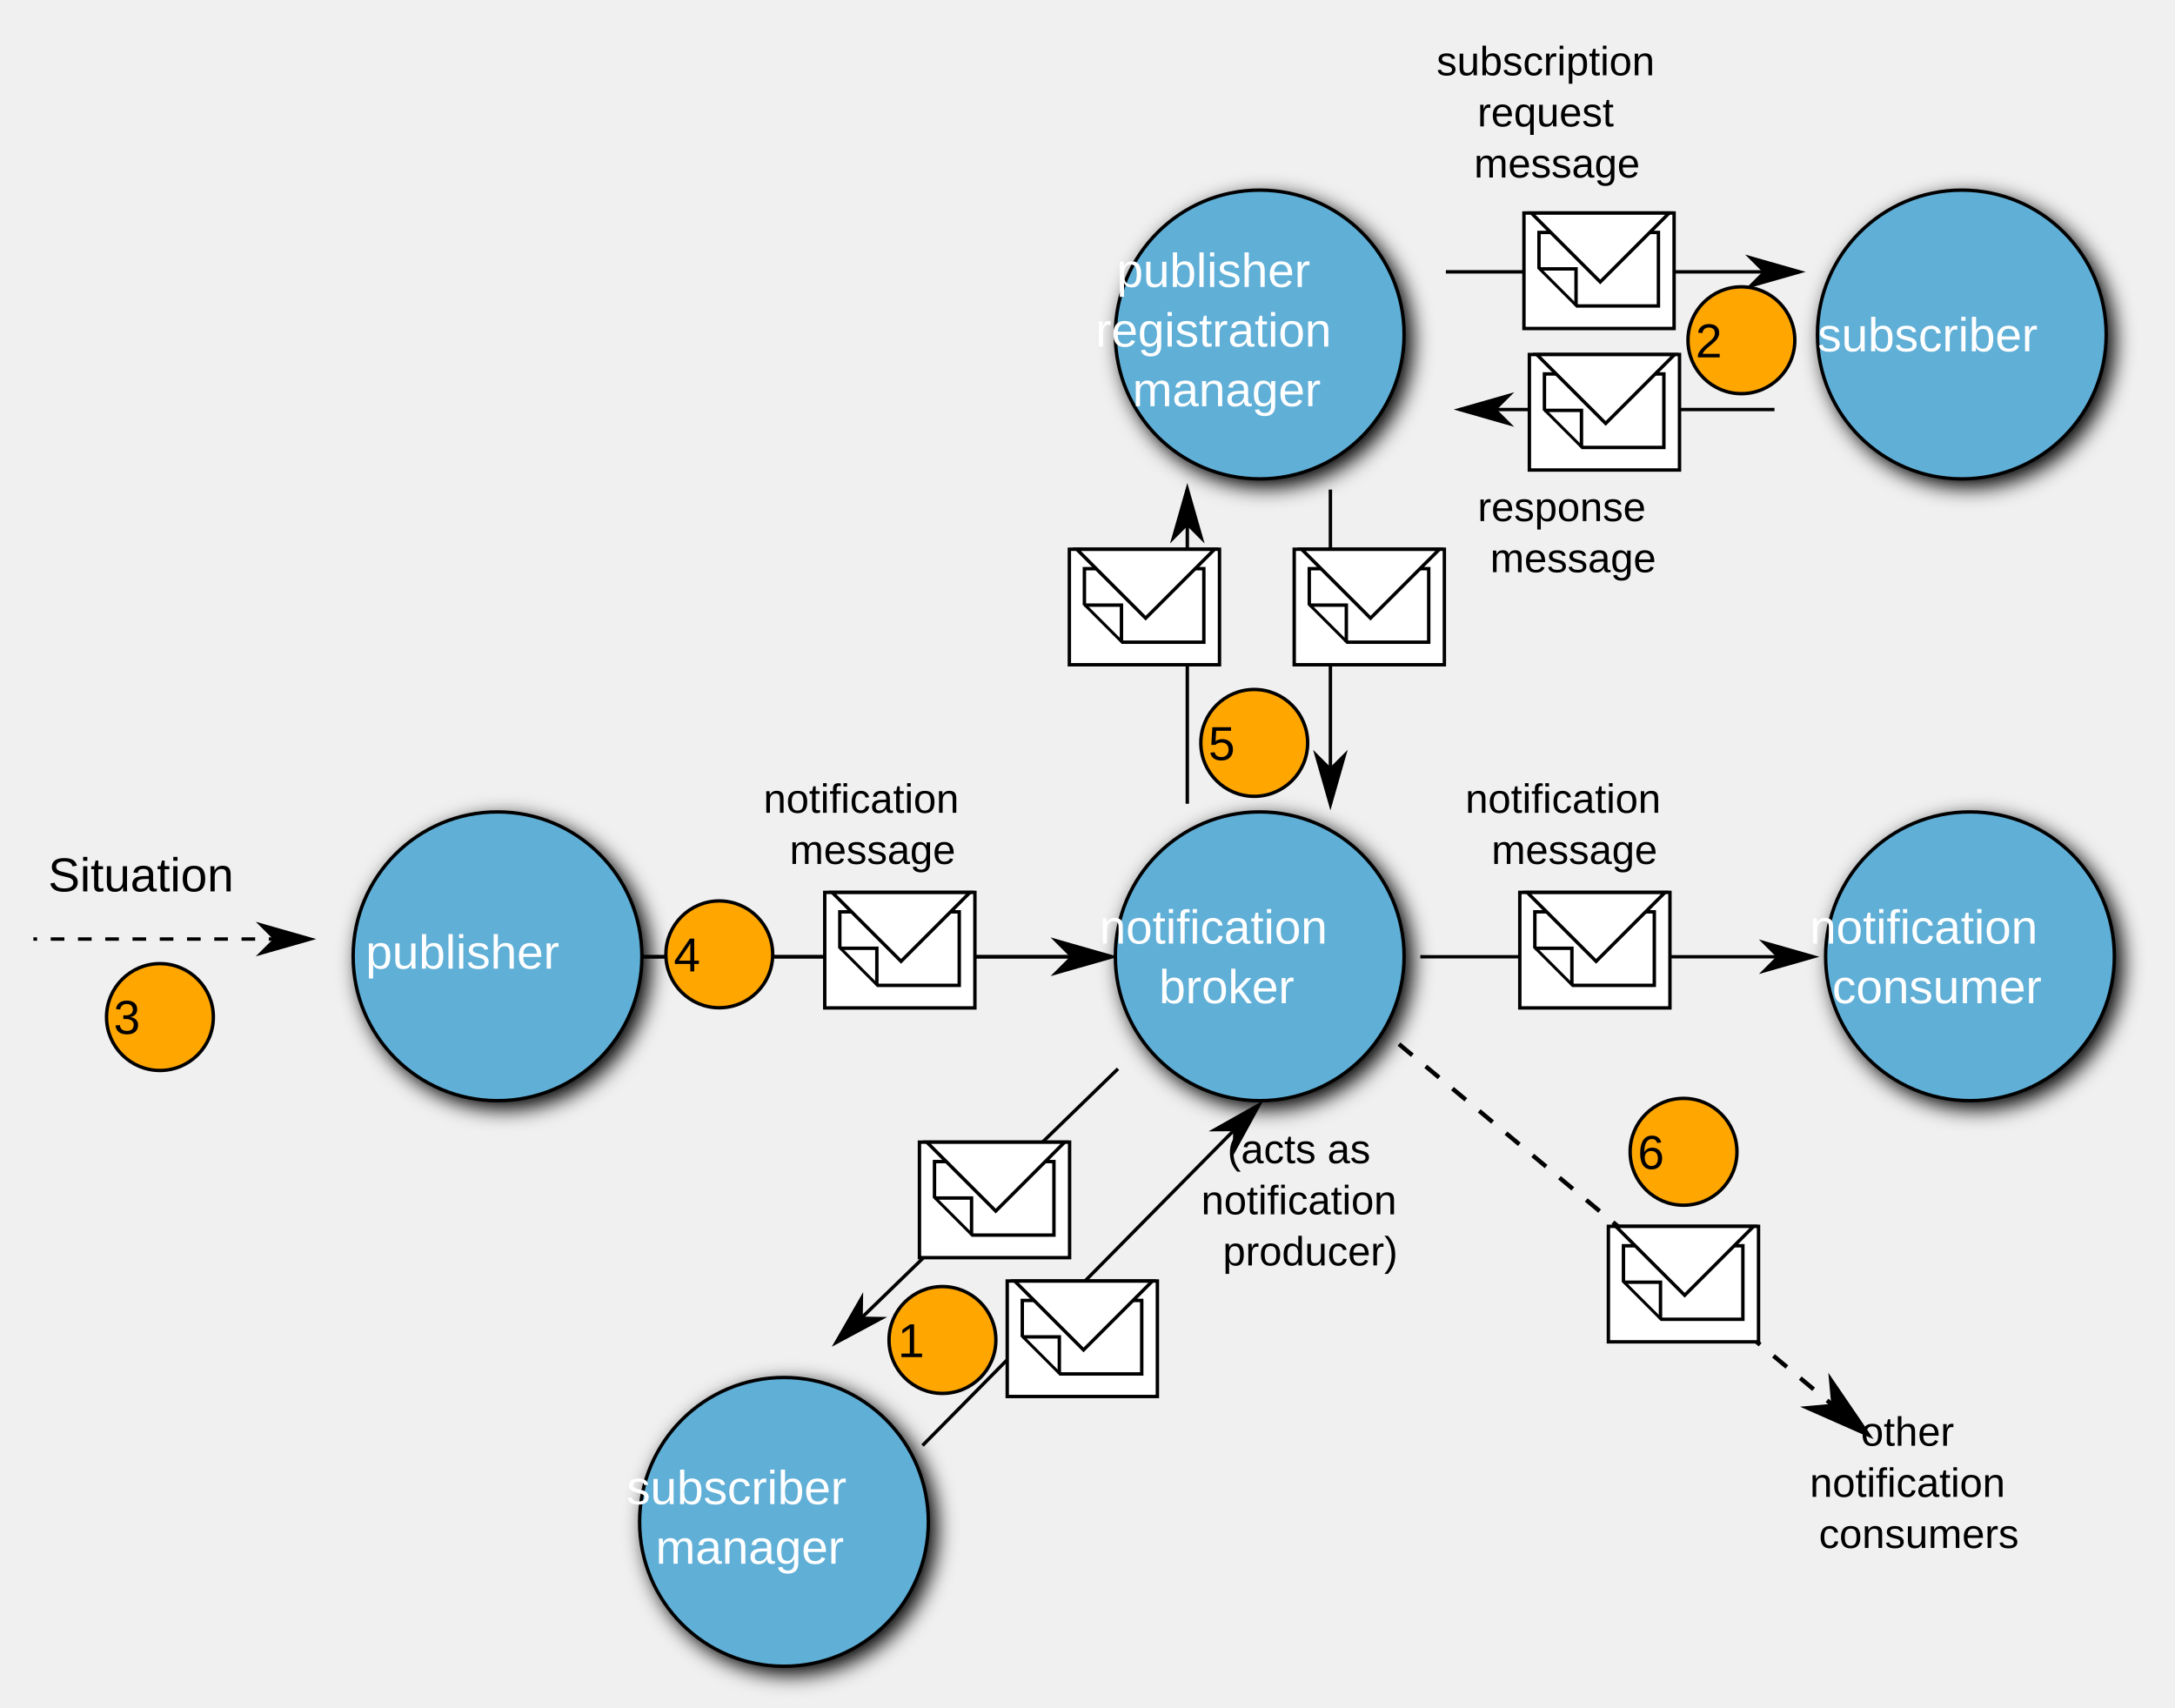
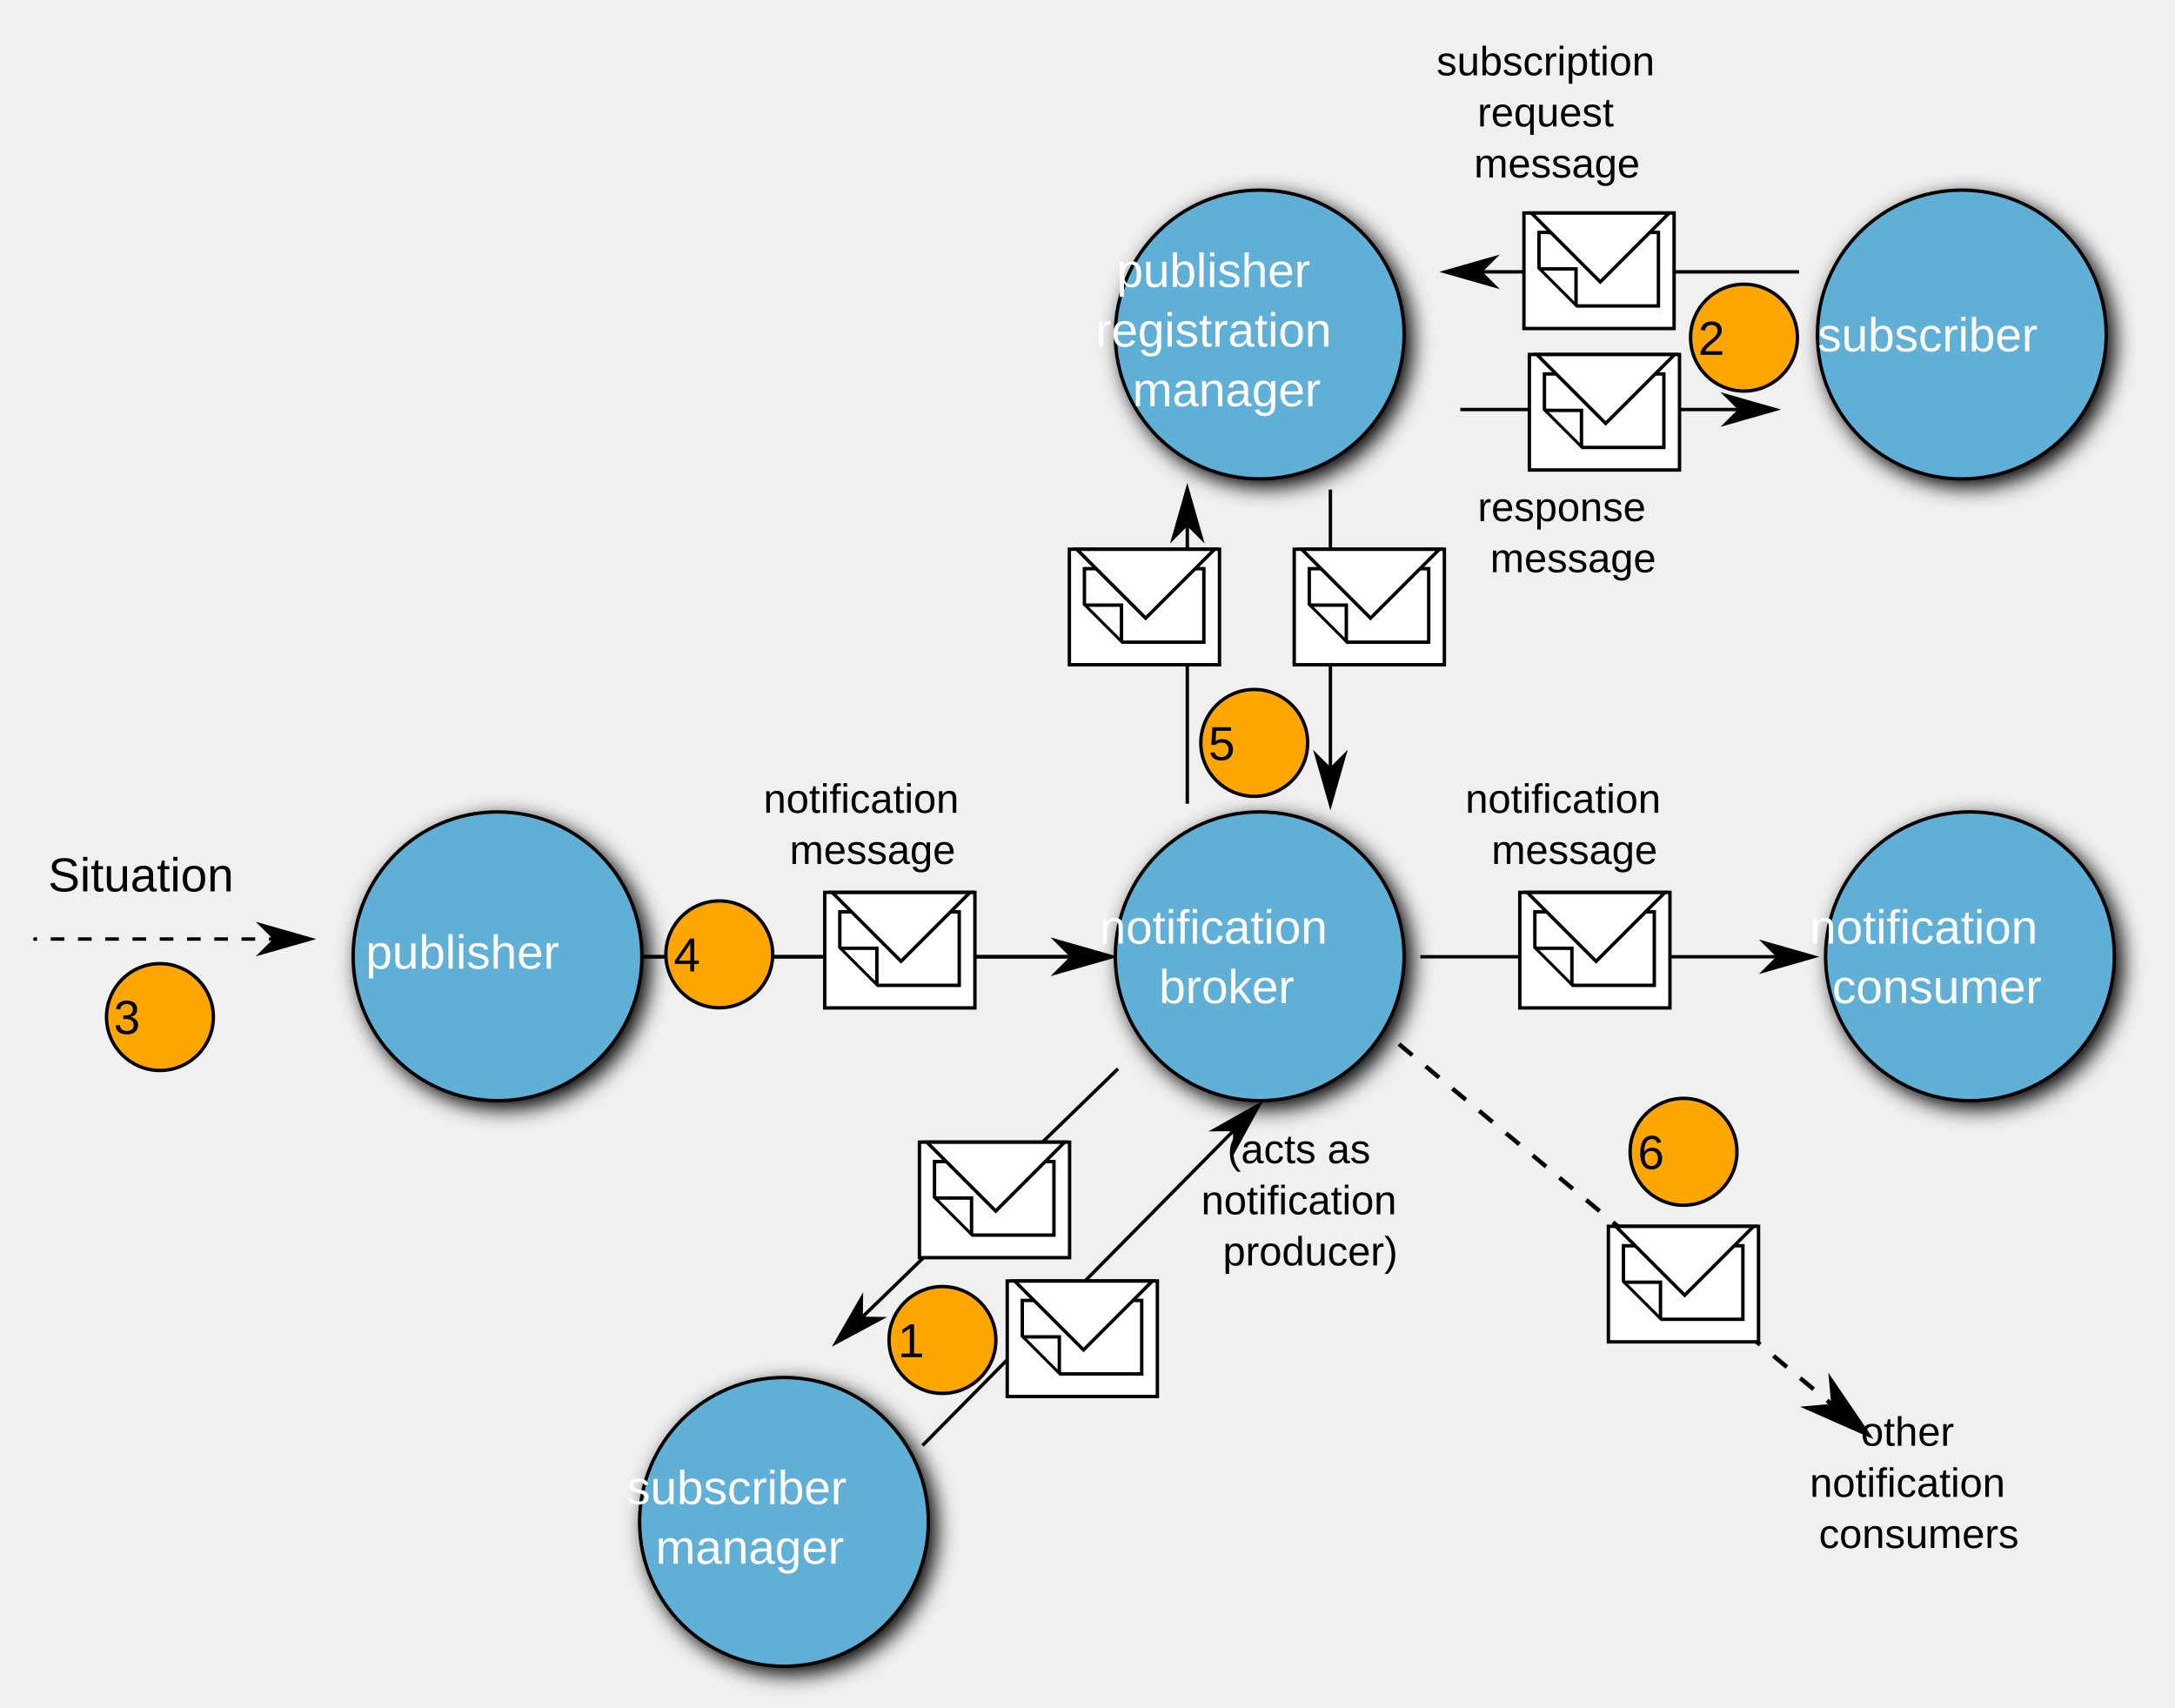
<svg xmlns="http://www.w3.org/2000/svg" width="638.375" height="501.156" id="svg3218" version="1.1">
  <defs id="defs3220">
    <marker orient="auto" refY="0" refX="0" id="Arrow2Lstart" style="overflow:visible">
      <path id="path4852" style="font-size:12px;fill-rule:evenodd;stroke-width:0.625;stroke-linejoin:round" d="M 8.719,4.034 -2.207,0.016 8.719,-4.002 c -1.745,2.372 -1.735,5.617 -6e-7,8.035 z" transform="matrix(1.1,0,0,1.1,1.1,0)" />
    </marker>
    <marker orient="auto" refY="0" refX="0" id="Arrow1Mstart" style="overflow:visible">
      <path id="path4840" d="M 0,0 5,-5 -12.5,0 5,5 0,0 z" style="fill-rule:evenodd;stroke:#000000;stroke-width:1pt;marker-start:none" transform="matrix(0.4,0,0,0.4,4,0)" />
    </marker>
    <marker orient="auto" refY="0" refX="0" id="Arrow1Lstart" style="overflow:visible">
      <path id="path4834" d="M 0,0 5,-5 -12.5,0 5,5 0,0 z" style="fill-rule:evenodd;stroke:#000000;stroke-width:1pt;marker-start:none" transform="matrix(0.8,0,0,0.8,10,0)" />
    </marker>
    <marker orient="auto" refY="0" refX="0" id="Arrow1Mend" style="overflow:visible">
      <path id="path4843" d="M 0,0 5,-5 -12.5,0 5,5 0,0 z" style="fill-rule:evenodd;stroke:#000000;stroke-width:1pt;marker-start:none" transform="matrix(-0.4,0,0,-0.4,-4,0)" />
    </marker>
    <marker orient="auto" refY="0" refX="0" id="Arrow1Lend" style="overflow:visible">
      <path id="path4837" d="M 0,0 5,-5 -12.5,0 5,5 0,0 z" style="fill-rule:evenodd;stroke:#000000;stroke-width:1pt;marker-start:none" transform="matrix(-0.8,0,0,-0.8,-10,0)" />
    </marker>
    <filter id="filter8374" color-interpolation-filters="sRGB">
      <feGaussianBlur id="feGaussianBlur8376" stdDeviation="3" />
    </filter>
    <filter id="filter8378" color-interpolation-filters="sRGB">
      <feGaussianBlur id="feGaussianBlur8380" stdDeviation="3" />
    </filter>
    <filter id="filter8382" color-interpolation-filters="sRGB">
      <feGaussianBlur id="feGaussianBlur8384" stdDeviation="3" />
    </filter>
    <filter id="filter9996" color-interpolation-filters="sRGB">
      <feGaussianBlur id="feGaussianBlur9998" stdDeviation="3" />
    </filter>
    <filter id="filter10000" color-interpolation-filters="sRGB">
      <feGaussianBlur id="feGaussianBlur10002" stdDeviation="3" />
    </filter>
    <filter id="filter10004" color-interpolation-filters="sRGB">
      <feGaussianBlur id="feGaussianBlur10006" stdDeviation="3" />
    </filter>
    <filter id="filter10008" color-interpolation-filters="sRGB">
      <feGaussianBlur id="feGaussianBlur10010" stdDeviation="3" />
    </filter>
    <filter id="filter10012" color-interpolation-filters="sRGB">
      <feGaussianBlur id="feGaussianBlur10014" stdDeviation="3" />
    </filter>
    <filter id="filter10016" color-interpolation-filters="sRGB">
      <feGaussianBlur id="feGaussianBlur10018" stdDeviation="3" />
    </filter>
  </defs>
  <g id="layer1" transform="translate(71.59375,-1080.594)">
    <path style="color:#000000;fill:#000000;fill-opacity:1;fill-rule:nonzero;stroke:#000000;stroke-width:1;stroke-linecap:butt;stroke-linejoin:miter;stroke-miterlimit:4;stroke-opacity:1;stroke-dasharray:none;stroke-dashoffset:0;marker:none;visibility:visible;display:inline;overflow:visible;filter:url(#filter9996);enable-background:accumulate" id="path9984" d="m 435.593,571.006 c 0,23.402 -18.971,42.373 -42.373,42.373 -23.402,0 -42.373,-18.971 -42.373,-42.373 0,-23.402 18.971,-42.373 42.373,-42.373 23.402,0 42.373,18.971 42.373,42.373 z" transform="translate(-316.7905,792.2353)" />
    <path transform="translate(115.3869,792.2353)" d="m 435.593,571.006 c 0,23.402 -18.971,42.373 -42.373,42.373 -23.402,0 -42.373,-18.971 -42.373,-42.373 0,-23.402 18.971,-42.373 42.373,-42.373 23.402,0 42.373,18.971 42.373,42.373 z" id="path9986" style="color:#000000;fill:#000000;fill-opacity:1;fill-rule:nonzero;stroke:#000000;stroke-width:1;stroke-linecap:butt;stroke-linejoin:miter;stroke-miterlimit:4;stroke-opacity:1;stroke-dasharray:none;stroke-dashoffset:0;marker:none;visibility:visible;display:inline;overflow:visible;filter:url(#filter10000);enable-background:accumulate" />
    <path transform="translate(112.9899,609.76)" d="m 435.593,571.006 c 0,23.402 -18.971,42.373 -42.373,42.373 -23.402,0 -42.373,-18.971 -42.373,-42.373 0,-23.402 18.971,-42.373 42.373,-42.373 23.402,0 42.373,18.971 42.373,42.373 z" id="path9988" style="color:#000000;fill:#000000;fill-opacity:1;fill-rule:nonzero;stroke:#000000;stroke-width:1;stroke-linecap:butt;stroke-linejoin:miter;stroke-miterlimit:4;stroke-opacity:1;stroke-dasharray:none;stroke-dashoffset:0;marker:none;visibility:visible;display:inline;overflow:visible;filter:url(#filter10004);enable-background:accumulate" />
    <path style="color:#000000;fill:#000000;fill-opacity:1;fill-rule:nonzero;stroke:#000000;stroke-width:1;stroke-linecap:butt;stroke-linejoin:miter;stroke-miterlimit:4;stroke-opacity:1;stroke-dasharray:none;stroke-dashoffset:0;marker:none;visibility:visible;display:inline;overflow:visible;filter:url(#filter10008);enable-background:accumulate" id="path9990" d="m 435.593,571.006 c 0,23.402 -18.971,42.373 -42.373,42.373 -23.402,0 -42.373,-18.971 -42.373,-42.373 0,-23.402 18.971,-42.373 42.373,-42.373 23.402,0 42.373,18.971 42.373,42.373 z" transform="translate(-232.7133,958.2181)" />
    <path transform="translate(-93.08207,609.76)" d="m 435.593,571.006 c 0,23.402 -18.971,42.373 -42.373,42.373 -23.402,0 -42.373,-18.971 -42.373,-42.373 0,-23.402 18.971,-42.373 42.373,-42.373 23.402,0 42.373,18.971 42.373,42.373 z" id="path9992" style="color:#000000;fill:#000000;fill-opacity:1;fill-rule:nonzero;stroke:#000000;stroke-width:1;stroke-linecap:butt;stroke-linejoin:miter;stroke-miterlimit:4;stroke-opacity:1;stroke-dasharray:none;stroke-dashoffset:0;marker:none;visibility:visible;display:inline;overflow:visible;filter:url(#filter10012);enable-background:accumulate" />
    <path style="color:#000000;fill:#000000;fill-opacity:1;fill-rule:nonzero;stroke:#000000;stroke-width:1;stroke-linecap:butt;stroke-linejoin:miter;stroke-miterlimit:4;stroke-opacity:1;stroke-dasharray:none;stroke-dashoffset:0;marker:none;visibility:visible;display:inline;overflow:visible;filter:url(#filter10016);enable-background:accumulate" id="path9994" d="m 435.593,571.006 c 0,23.402 -18.971,42.373 -42.373,42.373 -23.402,0 -42.373,-18.971 -42.373,-42.373 0,-23.402 18.971,-42.373 42.373,-42.373 23.402,0 42.373,18.971 42.373,42.373 z" transform="translate(-93.08207,792.2353)" />
    <text xml:space="preserve" style="font-size:14px;font-style:normal;font-variant:normal;font-weight:normal;font-stretch:normal;text-align:center;line-height:125%;letter-spacing:0px;word-spacing:0px;text-anchor:middle;fill:#000000;fill-opacity:1;stroke:none;font-family:Arial;-inkscape-font-specification:Arial" x="-20.508" y="1342.197" id="text3304">
      <tspan id="tspan3306" x="-20.508" y="1342.197">Situation</tspan>
    </text>
    <text xml:space="preserve" style="font-size:12px;font-style:normal;font-variant:normal;font-weight:normal;font-stretch:normal;text-align:center;line-height:125%;letter-spacing:0px;word-spacing:0px;text-anchor:middle;fill:#000000;fill-opacity:1;stroke:none;font-family:Arial;-inkscape-font-specification:Arial" x="192.849" y="1319.133" id="text3334">
      <tspan id="tspan3336" x="192.849" y="1319.133">notification</tspan>
      <tspan x="192.849" y="1334.133" id="tspan3338">message</tspan>
    </text>
    <path style="fill:none;stroke:#000000;stroke-width:1.12;stroke-linecap:butt;stroke-linejoin:miter;stroke-miterlimit:4;stroke-opacity:1;stroke-dasharray:none;marker-start:url(#Arrow1Lstart)" d="m 254.469,1361.379 c -51.721,-10e-4 -103.442,0 -155.162,0" id="path3954-7-4" />
    <path transform="translate(-318.7905,790.2353)" d="m 435.593,571.006 c 0,23.402 -18.971,42.373 -42.373,42.373 -23.402,0 -42.373,-18.971 -42.373,-42.373 0,-23.402 18.971,-42.373 42.373,-42.373 23.402,0 42.373,18.971 42.373,42.373 z" id="path8408" style="color:#000000;fill:#60afd7;fill-opacity:1;fill-rule:nonzero;stroke:#000000;stroke-width:1;stroke-linecap:butt;stroke-linejoin:miter;stroke-miterlimit:4;stroke-opacity:1;stroke-dasharray:none;stroke-dashoffset:0;marker:none;visibility:visible;display:inline;overflow:visible;enable-background:accumulate" />
    <g id="g8341" transform="translate(-275.2851,1186.908)">
      <rect y="155.583" x="445.763" height="33.898" width="44.068" id="rect8343" style="color:#000000;fill:#ffffff;fill-opacity:1;fill-rule:nonzero;stroke:#000000;stroke-width:1;stroke-linecap:butt;stroke-linejoin:miter;stroke-miterlimit:4;stroke-opacity:1;stroke-dasharray:none;stroke-dashoffset:0;marker:none;visibility:visible;display:inline;overflow:visible;enable-background:accumulate" />
      <g transform="translate(2.846404,-41.94701)" id="g8345">
        <path style="color:#000000;fill:none;stroke:#000000;stroke-width:1;stroke-linecap:butt;stroke-linejoin:miter;stroke-miterlimit:4;stroke-opacity:1;stroke-dasharray:none;stroke-dashoffset:0;marker:none;visibility:visible;display:inline;overflow:visible;enable-background:accumulate" d="m 447.335,213.927 0,-10.693 0,0 35.056,0 0,21.573 -24.183,0" id="path8347" />
        <path style="color:#000000;fill:#ffffff;fill-opacity:0.522;fill-rule:nonzero;stroke:#000000;stroke-width:1;stroke-linecap:butt;stroke-linejoin:miter;stroke-miterlimit:4;stroke-opacity:1;stroke-dasharray:none;stroke-dashoffset:0;marker:none;visibility:visible;display:inline;overflow:visible;enable-background:accumulate" d="m 447.335,213.927 10.873,0 0,10.88" id="path8349" />
        <path style="fill:none;stroke:#000000;stroke-width:0.859px;stroke-linecap:butt;stroke-linejoin:miter;stroke-opacity:1" d="m 447.245,213.644 11.108,11.104 0.37,-1e-5" id="path8351" />
      </g>
      <path id="path8353" d="m 447.938,155.594 20.219,20.219 20.219,-20.219 -40.438,0 z" style="color:#000000;fill:#ffffff;fill-opacity:1;fill-rule:nonzero;stroke:#000000;stroke-width:1;stroke-linecap:butt;stroke-linejoin:miter;stroke-miterlimit:4;stroke-opacity:1;stroke-dasharray:none;stroke-dashoffset:0;marker:none;visibility:visible;display:inline;overflow:visible;enable-background:accumulate" />
    </g>
    <text xml:space="preserve" style="font-size:14px;font-style:normal;font-variant:normal;font-weight:normal;font-stretch:normal;text-align:center;line-height:125%;letter-spacing:0px;word-spacing:0px;text-anchor:middle;fill:#ffffff;fill-opacity:1;stroke:none;font-family:Arial;-inkscape-font-specification:Arial" x="73.88" y="1364.861" id="text3308">
      <tspan id="tspan3310" x="73.88" y="1364.861">publisher</tspan>
    </text>
    <text xml:space="preserve" style="font-size:12px;font-style:normal;font-variant:normal;font-weight:normal;font-stretch:normal;text-align:center;line-height:125%;letter-spacing:0px;word-spacing:0px;text-anchor:middle;fill:#000000;fill-opacity:1;stroke:none;font-family:Arial;-inkscape-font-specification:Arial" x="321.319" y="1421.958" id="text3312">
      <tspan id="tspan3314" x="321.319" y="1421.958">(acts as</tspan>
      <tspan x="321.319" y="1436.958" id="tspan3316">notification</tspan>
      <tspan x="321.319" y="1451.958" id="tspan3318">producer)</tspan>
    </text>
    <text xml:space="preserve" style="font-size:12px;font-style:normal;font-variant:normal;font-weight:normal;font-stretch:normal;text-align:center;line-height:125%;letter-spacing:0px;word-spacing:0px;text-anchor:middle;fill:#000000;fill-opacity:1;stroke:none;font-family:Arial;-inkscape-font-specification:Arial" x="393.722" y="1102.686" id="text3320">
      <tspan id="tspan3322" x="393.722" y="1102.686">subscription</tspan>
      <tspan x="393.722" y="1117.686" id="tspan3324">request</tspan>
      <tspan x="393.722" y="1132.686" id="tspan3326">message</tspan>
    </text>
    <text xml:space="preserve" style="font-size:12px;font-style:normal;font-variant:normal;font-weight:normal;font-stretch:normal;text-align:center;line-height:125%;letter-spacing:0px;word-spacing:0px;text-anchor:middle;fill:#000000;fill-opacity:1;stroke:none;font-family:Arial;-inkscape-font-specification:Arial" x="398.465" y="1233.518" id="text3328">
      <tspan id="tspan3330" x="398.465" y="1233.518">response</tspan>
      <tspan x="398.465" y="1248.518" id="tspan3332">message</tspan>
    </text>
    <path style="color:#000000;fill:#60afd7;fill-opacity:1;fill-rule:nonzero;stroke:#000000;stroke-width:1;stroke-linecap:butt;stroke-linejoin:miter;stroke-miterlimit:4;stroke-opacity:1;stroke-dasharray:none;stroke-dashoffset:0;marker:none;visibility:visible;display:inline;overflow:visible;enable-background:accumulate" id="path3370-7" d="m 435.593,571.006 c 0,23.402 -18.971,42.373 -42.373,42.373 -23.402,0 -42.373,-18.971 -42.373,-42.373 0,-23.402 18.971,-42.373 42.373,-42.373 23.402,0 42.373,18.971 42.373,42.373 z" transform="translate(113.3869,790.2353)" />
    <text xml:space="preserve" style="font-size:14px;font-style:normal;font-variant:normal;font-weight:normal;font-stretch:normal;text-align:center;line-height:125%;letter-spacing:0px;word-spacing:0px;text-anchor:middle;fill:#ffffff;fill-opacity:1;stroke:none;font-family:Arial;-inkscape-font-specification:Arial" x="506.631" y="1357.506" id="text3360">
      <tspan id="tspan3362" x="506.631" y="1357.506">notification</tspan>
      <tspan x="506.631" y="1375.006" id="tspan3364">consumer</tspan>
    </text>
    <path style="color:#000000;fill:#60afd7;fill-opacity:1;fill-rule:nonzero;stroke:#000000;stroke-width:1;stroke-linecap:butt;stroke-linejoin:miter;stroke-miterlimit:4;stroke-opacity:1;stroke-dasharray:none;stroke-dashoffset:0;marker:none;visibility:visible;display:inline;overflow:visible;enable-background:accumulate" id="path3370" d="m 435.593,571.006 c 0,23.402 -18.971,42.373 -42.373,42.373 -23.402,0 -42.373,-18.971 -42.373,-42.373 0,-23.402 18.971,-42.373 42.373,-42.373 23.402,0 42.373,18.971 42.373,42.373 z" transform="translate(110.9899,607.76)" />
    <text xml:space="preserve" style="font-size:14px;font-style:normal;font-variant:normal;font-weight:normal;font-stretch:normal;text-align:center;line-height:125%;letter-spacing:0px;word-spacing:0px;text-anchor:middle;fill:#ffffff;fill-opacity:1;stroke:none;font-family:Arial;-inkscape-font-specification:Arial" x="503.906" y="1183.695" id="text3356">
      <tspan id="tspan3358" x="503.906" y="1183.695">subscriber</tspan>
    </text>
    <path style="color:#000000;fill:#ffa601;fill-opacity:1;fill-rule:nonzero;stroke:#000000;stroke-width:1;stroke-linecap:butt;stroke-linejoin:miter;stroke-miterlimit:4;stroke-opacity:1;stroke-dasharray:none;stroke-dashoffset:0;marker:none;visibility:visible;display:inline;overflow:visible;enable-background:accumulate" id="path4778" d="m 335.593,450.244 c 0,8.659 -7.019,15.678 -15.678,15.678 -8.659,0 -15.678,-7.019 -15.678,-15.678 0,-8.659 7.019,-15.678 15.678,-15.678 8.659,0 15.678,7.019 15.678,15.678 z" transform="translate(-114.8931,1023.599)" />
    <text xml:space="preserve" style="font-size:14px;font-style:normal;font-variant:normal;font-weight:normal;font-stretch:normal;text-align:center;line-height:125%;letter-spacing:0px;word-spacing:0px;text-anchor:middle;fill:#000000;fill-opacity:1;stroke:none;font-family:Arial;-inkscape-font-specification:Arial" x="205.548" y="1478.874" id="text3340">
      <tspan id="tspan3342" x="205.548" y="1478.874">1</tspan>
    </text>
    <path d="m 335.593,450.244 c 0,8.659 -7.019,15.678 -15.678,15.678 -8.659,0 -15.678,-7.019 -15.678,-15.678 0,-8.659 7.019,-15.678 15.678,-15.678 8.659,0 15.678,7.019 15.678,15.678 z" id="path4776" style="color:#000000;fill:#ffa601;fill-opacity:1;fill-rule:nonzero;stroke:#000000;stroke-width:1;stroke-linecap:butt;stroke-linejoin:miter;stroke-miterlimit:4;stroke-opacity:1;stroke-dasharray:none;stroke-dashoffset:0;marker:none;visibility:visible;display:inline;overflow:visible;enable-background:accumulate" transform="translate(-23.38082,848.3719)" />
    <text xml:space="preserve" style="font-size:14px;font-style:normal;font-variant:normal;font-weight:normal;font-stretch:normal;text-align:center;line-height:125%;letter-spacing:0px;word-spacing:0px;text-anchor:middle;fill:#000000;fill-opacity:1;stroke:none;font-family:Arial;-inkscape-font-specification:Arial" x="296.702" y="1303.647" id="text3344">
      <tspan id="tspan3346" x="296.702" y="1303.647">5</tspan>
    </text>
    <path style="fill:none;stroke:#000000;stroke-width:1;stroke-linecap:butt;stroke-linejoin:miter;stroke-miterlimit:4;stroke-opacity:1;stroke-dasharray:4, 4;stroke-dashoffset:0;marker-start:url(#Arrow1Lstart);marker-end:none" d="m 19.298,1356.18 c -27.031,-10e-4 -54.061,0 -81.092,0" id="path3954-7" />
    <path style="color:#000000;fill:#ffa601;fill-opacity:1;fill-rule:nonzero;stroke:#000000;stroke-width:1;stroke-linecap:butt;stroke-linejoin:miter;stroke-miterlimit:4;stroke-opacity:1;stroke-dasharray:none;stroke-dashoffset:0;marker:none;visibility:visible;display:inline;overflow:visible;enable-background:accumulate" id="path4770" d="m 335.593,450.244 c 0,8.659 -7.019,15.678 -15.678,15.678 -8.659,0 -15.678,-7.019 -15.678,-15.678 0,-8.659 7.019,-15.678 15.678,-15.678 8.659,0 15.678,7.019 15.678,15.678 z" transform="translate(-344.5648,928.8267)" />
    <text xml:space="preserve" style="font-size:14px;font-style:normal;font-variant:normal;font-weight:normal;font-stretch:normal;text-align:center;line-height:125%;letter-spacing:0px;word-spacing:0px;text-anchor:middle;fill:#000000;fill-opacity:1;stroke:none;font-family:Arial;-inkscape-font-specification:Arial" x="-24.622" y="1384.013" id="text3348">
      <tspan id="tspan3350" x="-24.622" y="1384.013">3</tspan>
    </text>
    <path d="m 335.593,450.244 c 0,8.659 -7.019,15.678 -15.678,15.678 -8.659,0 -15.678,-7.019 -15.678,-15.678 0,-8.659 7.019,-15.678 15.678,-15.678 8.659,0 15.678,7.019 15.678,15.678 z" id="path4772" style="color:#000000;fill:#ffa601;fill-opacity:1;fill-rule:nonzero;stroke:#000000;stroke-width:1;stroke-linecap:butt;stroke-linejoin:miter;stroke-miterlimit:4;stroke-opacity:1;stroke-dasharray:none;stroke-dashoffset:0;marker:none;visibility:visible;display:inline;overflow:visible;enable-background:accumulate" transform="translate(-180.3951,910.4266)" />
    <text xml:space="preserve" style="font-size:14px;font-style:normal;font-variant:normal;font-weight:normal;font-stretch:normal;text-align:center;line-height:125%;letter-spacing:0px;word-spacing:0px;text-anchor:middle;fill:#000000;fill-opacity:1;stroke:none;font-family:Arial;-inkscape-font-specification:Arial" x="139.773" y="1365.681" id="text3352">
      <tspan id="tspan3354" x="139.773" y="1365.681">4</tspan>
    </text>
    <path transform="translate(-234.7133,956.2181)" d="m 435.593,571.006 c 0,23.402 -18.971,42.373 -42.373,42.373 -23.402,0 -42.373,-18.971 -42.373,-42.373 0,-23.402 18.971,-42.373 42.373,-42.373 23.402,0 42.373,18.971 42.373,42.373 z" id="path8408-6" style="color:#000000;fill:#60afd7;fill-opacity:1;fill-rule:nonzero;stroke:#000000;stroke-width:1;stroke-linecap:butt;stroke-linejoin:miter;stroke-miterlimit:4;stroke-opacity:1;stroke-dasharray:none;stroke-dashoffset:0;marker:none;visibility:visible;display:inline;overflow:visible;enable-background:accumulate" />
    <path style="color:#000000;fill:#60afd7;fill-opacity:1;fill-rule:nonzero;stroke:#000000;stroke-width:1;stroke-linecap:butt;stroke-linejoin:miter;stroke-miterlimit:4;stroke-opacity:1;stroke-dasharray:none;stroke-dashoffset:0;marker:none;visibility:visible;display:inline;overflow:visible;enable-background:accumulate" id="path9274" d="m 435.593,571.006 c 0,23.402 -18.971,42.373 -42.373,42.373 -23.402,0 -42.373,-18.971 -42.373,-42.373 0,-23.402 18.971,-42.373 42.373,-42.373 23.402,0 42.373,18.971 42.373,42.373 z" transform="translate(-95.08207,607.76)" />
    <path transform="translate(-95.08207,790.2353)" d="m 435.593,571.006 c 0,23.402 -18.971,42.373 -42.373,42.373 -23.402,0 -42.373,-18.971 -42.373,-42.373 0,-23.402 18.971,-42.373 42.373,-42.373 23.402,0 42.373,18.971 42.373,42.373 z" id="path9276" style="color:#000000;fill:#60afd7;fill-opacity:1;fill-rule:nonzero;stroke:#000000;stroke-width:1;stroke-linecap:butt;stroke-linejoin:miter;stroke-miterlimit:4;stroke-opacity:1;stroke-dasharray:none;stroke-dashoffset:0;marker:none;visibility:visible;display:inline;overflow:visible;enable-background:accumulate" />
    <text xml:space="preserve" style="font-size:14px;font-style:normal;font-variant:normal;font-weight:normal;font-stretch:normal;text-align:center;line-height:125%;letter-spacing:0px;word-spacing:0px;text-anchor:middle;fill:#ffffff;fill-opacity:1;stroke:none;font-family:Arial;-inkscape-font-specification:Arial" x="298.169" y="1164.804" id="text9278">
      <tspan id="tspan9280" x="298.169" y="1164.804">publisher</tspan>
      <tspan x="298.169" y="1182.304" id="tspan9282">registration</tspan>
      <tspan x="298.169" y="1199.804" id="tspan9284">manager</tspan>
    </text>
    <text xml:space="preserve" style="font-size:14px;font-style:normal;font-variant:normal;font-weight:normal;font-stretch:normal;text-align:center;line-height:125%;letter-spacing:0px;word-spacing:0px;text-anchor:middle;fill:#ffffff;fill-opacity:1;stroke:none;font-family:Arial;-inkscape-font-specification:Arial" x="298.162" y="1357.506" id="text9286">
      <tspan id="tspan9288" x="298.162" y="1357.506">notification</tspan>
      <tspan x="298.162" y="1375.006" id="tspan9290">broker</tspan>
    </text>
    <text xml:space="preserve" style="font-size:14px;font-style:normal;font-variant:normal;font-weight:normal;font-stretch:normal;text-align:center;line-height:125%;letter-spacing:0px;word-spacing:0px;text-anchor:middle;fill:#ffffff;fill-opacity:1;stroke:none;font-family:Arial;-inkscape-font-specification:Arial" x="158.203" y="1522.012" id="text9292">
      <tspan id="tspan9294" x="158.203" y="1522.012">subscriber</tspan>
      <tspan x="158.203" y="1539.512" id="tspan9296">manager</tspan>
    </text>
    <path id="path9298" d="m 297.858,1404.924 -98.687,99.886 0,0" style="fill:none;stroke:#000000;stroke-width:1;stroke-linecap:butt;stroke-linejoin:miter;stroke-miterlimit:4;stroke-opacity:1;stroke-dasharray:none;marker-start:url(#Arrow1Lstart);marker-end:none" />
    <path style="fill:none;stroke:#000000;stroke-width:1;stroke-linecap:butt;stroke-linejoin:miter;stroke-miterlimit:4;stroke-opacity:1;stroke-dasharray:none;marker-start:url(#Arrow1Lstart);marker-end:none" d="m 173.926,1474.481 82.614,-80.217 0,0" id="path9300" />
    <g id="g4821" transform="translate(-247.4949,1260.2)">
      <rect y="155.583" x="445.763" height="33.898" width="44.068" id="rect4780" style="color:#000000;fill:#ffffff;fill-opacity:1;fill-rule:nonzero;stroke:#000000;stroke-width:1;stroke-linecap:butt;stroke-linejoin:miter;stroke-miterlimit:4;stroke-opacity:1;stroke-dasharray:none;stroke-dashoffset:0;marker:none;visibility:visible;display:inline;overflow:visible;enable-background:accumulate" />
      <g transform="translate(2.846404,-41.94701)" id="g4816">
        <path style="color:#000000;fill:none;stroke:#000000;stroke-width:1;stroke-linecap:butt;stroke-linejoin:miter;stroke-miterlimit:4;stroke-opacity:1;stroke-dasharray:none;stroke-dashoffset:0;marker:none;visibility:visible;display:inline;overflow:visible;enable-background:accumulate" d="m 447.335,213.927 0,-10.693 0,0 35.056,0 0,21.573 -24.183,0" id="path4799" />
        <path style="color:#000000;fill:#ffffff;fill-opacity:0.522;fill-rule:nonzero;stroke:#000000;stroke-width:1;stroke-linecap:butt;stroke-linejoin:miter;stroke-miterlimit:4;stroke-opacity:1;stroke-dasharray:none;stroke-dashoffset:0;marker:none;visibility:visible;display:inline;overflow:visible;enable-background:accumulate" d="m 447.335,213.927 10.873,0 0,10.88" id="rect4794" />
        <path style="fill:none;stroke:#000000;stroke-width:0.859px;stroke-linecap:butt;stroke-linejoin:miter;stroke-opacity:1" d="m 447.245,213.644 11.108,11.104 0.37,-1e-5" id="path4814" />
      </g>
      <path id="rect4784" d="m 447.938,155.594 20.219,20.219 20.219,-20.219 -40.438,0 z" style="color:#000000;fill:#ffffff;fill-opacity:1;fill-rule:nonzero;stroke:#000000;stroke-width:1;stroke-linecap:butt;stroke-linejoin:miter;stroke-miterlimit:4;stroke-opacity:1;stroke-dasharray:none;stroke-dashoffset:0;marker:none;visibility:visible;display:inline;overflow:visible;enable-background:accumulate" />
    </g>
    <g transform="translate(-221.7275,1300.949)" id="g9840">
      <rect style="color:#000000;fill:#ffffff;fill-opacity:1;fill-rule:nonzero;stroke:#000000;stroke-width:1;stroke-linecap:butt;stroke-linejoin:miter;stroke-miterlimit:4;stroke-opacity:1;stroke-dasharray:none;stroke-dashoffset:0;marker:none;visibility:visible;display:inline;overflow:visible;enable-background:accumulate" id="rect9842" width="44.068" height="33.898" x="445.763" y="155.583" />
      <g id="g9844" transform="translate(2.846404,-41.94701)">
        <path id="path9846" d="m 447.335,213.927 0,-10.693 0,0 35.056,0 0,21.573 -24.183,0" style="color:#000000;fill:none;stroke:#000000;stroke-width:1;stroke-linecap:butt;stroke-linejoin:miter;stroke-miterlimit:4;stroke-opacity:1;stroke-dasharray:none;stroke-dashoffset:0;marker:none;visibility:visible;display:inline;overflow:visible;enable-background:accumulate" />
        <path id="path9848" d="m 447.335,213.927 10.873,0 0,10.88" style="color:#000000;fill:#ffffff;fill-opacity:0.522;fill-rule:nonzero;stroke:#000000;stroke-width:1;stroke-linecap:butt;stroke-linejoin:miter;stroke-miterlimit:4;stroke-opacity:1;stroke-dasharray:none;stroke-dashoffset:0;marker:none;visibility:visible;display:inline;overflow:visible;enable-background:accumulate" />
        <path id="path9850" d="m 447.245,213.644 11.108,11.104 0.37,-1e-5" style="fill:none;stroke:#000000;stroke-width:0.859px;stroke-linecap:butt;stroke-linejoin:miter;stroke-opacity:1" />
      </g>
      <path style="color:#000000;fill:#ffffff;fill-opacity:1;fill-rule:nonzero;stroke:#000000;stroke-width:1;stroke-linecap:butt;stroke-linejoin:miter;stroke-miterlimit:4;stroke-opacity:1;stroke-dasharray:none;stroke-dashoffset:0;marker:none;visibility:visible;display:inline;overflow:visible;enable-background:accumulate" d="m 447.938,155.594 20.219,20.219 20.219,-20.219 -40.438,0 z" id="path9852" />
    </g>
    <path id="path9854" d="m 276.888,1224.272 c -10e-4,30.735 0,61.47 0,92.206" style="fill:none;stroke:#000000;stroke-width:1;stroke-linecap:butt;stroke-linejoin:miter;stroke-miterlimit:4;stroke-opacity:1;stroke-dasharray:none;marker-start:url(#Arrow1Lstart)" />
    <path style="fill:none;stroke:#000000;stroke-width:1;stroke-linecap:butt;stroke-linejoin:miter;stroke-miterlimit:4;stroke-opacity:1;stroke-dasharray:none;marker-start:url(#Arrow1Lstart)" d="m 318.887,1316.477 c 10e-4,-30.735 0,-61.47 0,-92.206" id="path9856" />
    <g transform="translate(-203.4949,1086.2)" id="g9858">
      <rect style="color:#000000;fill:#ffffff;fill-opacity:1;fill-rule:nonzero;stroke:#000000;stroke-width:1;stroke-linecap:butt;stroke-linejoin:miter;stroke-miterlimit:4;stroke-opacity:1;stroke-dasharray:none;stroke-dashoffset:0;marker:none;visibility:visible;display:inline;overflow:visible;enable-background:accumulate" id="rect9860" width="44.068" height="33.898" x="445.763" y="155.583" />
      <g id="g9862" transform="translate(2.846404,-41.94701)">
        <path id="path9864" d="m 447.335,213.927 0,-10.693 0,0 35.056,0 0,21.573 -24.183,0" style="color:#000000;fill:none;stroke:#000000;stroke-width:1;stroke-linecap:butt;stroke-linejoin:miter;stroke-miterlimit:4;stroke-opacity:1;stroke-dasharray:none;stroke-dashoffset:0;marker:none;visibility:visible;display:inline;overflow:visible;enable-background:accumulate" />
        <path id="path9866" d="m 447.335,213.927 10.873,0 0,10.88" style="color:#000000;fill:#ffffff;fill-opacity:0.522;fill-rule:nonzero;stroke:#000000;stroke-width:1;stroke-linecap:butt;stroke-linejoin:miter;stroke-miterlimit:4;stroke-opacity:1;stroke-dasharray:none;stroke-dashoffset:0;marker:none;visibility:visible;display:inline;overflow:visible;enable-background:accumulate" />
        <path id="path9868" d="m 447.245,213.644 11.108,11.104 0.37,-1e-5" style="fill:none;stroke:#000000;stroke-width:0.859px;stroke-linecap:butt;stroke-linejoin:miter;stroke-opacity:1" />
      </g>
      <path style="color:#000000;fill:#ffffff;fill-opacity:1;fill-rule:nonzero;stroke:#000000;stroke-width:1;stroke-linecap:butt;stroke-linejoin:miter;stroke-miterlimit:4;stroke-opacity:1;stroke-dasharray:none;stroke-dashoffset:0;marker:none;visibility:visible;display:inline;overflow:visible;enable-background:accumulate" d="m 447.938,155.594 20.219,20.219 20.219,-20.219 -40.438,0 z" id="path9870" />
    </g>
    <g id="g9872" transform="translate(-137.4949,1086.2)">
      <rect y="155.583" x="445.763" height="33.898" width="44.068" id="rect9874" style="color:#000000;fill:#ffffff;fill-opacity:1;fill-rule:nonzero;stroke:#000000;stroke-width:1;stroke-linecap:butt;stroke-linejoin:miter;stroke-miterlimit:4;stroke-opacity:1;stroke-dasharray:none;stroke-dashoffset:0;marker:none;visibility:visible;display:inline;overflow:visible;enable-background:accumulate" />
      <g transform="translate(2.846404,-41.94701)" id="g9876">
        <path style="color:#000000;fill:none;stroke:#000000;stroke-width:1;stroke-linecap:butt;stroke-linejoin:miter;stroke-miterlimit:4;stroke-opacity:1;stroke-dasharray:none;stroke-dashoffset:0;marker:none;visibility:visible;display:inline;overflow:visible;enable-background:accumulate" d="m 447.335,213.927 0,-10.693 0,0 35.056,0 0,21.573 -24.183,0" id="path9878" />
        <path style="color:#000000;fill:#ffffff;fill-opacity:0.522;fill-rule:nonzero;stroke:#000000;stroke-width:1;stroke-linecap:butt;stroke-linejoin:miter;stroke-miterlimit:4;stroke-opacity:1;stroke-dasharray:none;stroke-dashoffset:0;marker:none;visibility:visible;display:inline;overflow:visible;enable-background:accumulate" d="m 447.335,213.927 10.873,0 0,10.88" id="path9880" />
        <path style="fill:none;stroke:#000000;stroke-width:0.859px;stroke-linecap:butt;stroke-linejoin:miter;stroke-opacity:1" d="m 447.245,213.644 11.108,11.104 0.37,-1e-5" id="path9882" />
      </g>
      <path id="path9884" d="m 447.938,155.594 20.219,20.219 20.219,-20.219 -40.438,0 z" style="color:#000000;fill:#ffffff;fill-opacity:1;fill-rule:nonzero;stroke:#000000;stroke-width:1;stroke-linecap:butt;stroke-linejoin:miter;stroke-miterlimit:4;stroke-opacity:1;stroke-dasharray:none;stroke-dashoffset:0;marker:none;visibility:visible;display:inline;overflow:visible;enable-background:accumulate" />
    </g>
-     <path transform="translate(119.6022,730.2024)" style="color:#000000;fill:#ffa601;fill-opacity:1;fill-rule:nonzero;stroke:#000000;stroke-width:1;stroke-linecap:butt;stroke-linejoin:miter;stroke-miterlimit:4;stroke-opacity:1;stroke-dasharray:none;stroke-dashoffset:0;marker:none;visibility:visible;display:inline;overflow:visible;enable-background:accumulate" id="path9886" d="m 335.593,450.244 c 0,8.659 -7.019,15.678 -15.678,15.678 -8.659,0 -15.678,-7.019 -15.678,-15.678 0,-8.659 7.019,-15.678 15.678,-15.678 8.659,0 15.678,7.019 15.678,15.678 z" />
-     <text id="text9888" y="1185.477" x="439.685" style="font-size:14px;font-style:normal;font-variant:normal;font-weight:normal;font-stretch:normal;text-align:center;line-height:125%;letter-spacing:0px;word-spacing:0px;text-anchor:middle;fill:#000000;fill-opacity:1;stroke:none;font-family:Arial;-inkscape-font-specification:Arial" xml:space="preserve">
-       <tspan y="1185.477" x="439.685" id="tspan9890">2</tspan>
-     </text>
-     <path style="fill:none;stroke:#000000;stroke-width:1;stroke-linecap:butt;stroke-linejoin:miter;stroke-miterlimit:4;stroke-opacity:1;stroke-dasharray:none;marker-start:url(#Arrow1Lstart)" d="m 456.439,1160.375 c -34.551,-10e-4 -69.103,0 -103.654,0" id="path9892" />
-     <path id="path9894" d="m 357.022,1200.781 c 30.735,10e-4 61.47,0 92.206,0" style="fill:none;stroke:#000000;stroke-width:1;stroke-linecap:butt;stroke-linejoin:miter;stroke-miterlimit:4;stroke-opacity:1;stroke-dasharray:none;marker-start:url(#Arrow1Lstart)" />
+     <path transform="translate(120.3646,729.44)" style="color:#000000;fill:#ffa601;fill-opacity:1;fill-rule:nonzero;stroke:#000000;stroke-width:1;stroke-linecap:butt;stroke-linejoin:miter;stroke-miterlimit:4;stroke-opacity:1;stroke-dasharray:none;stroke-dashoffset:0;marker:none;visibility:visible;display:inline;overflow:visible;enable-background:accumulate" id="path9886" d="m 335.593,450.244 a 15.678,15.678 0 1 1 -31.356,0 15.678,15.678 0 1 1 31.356,0 z" />
+     <text id="text9888" y="1184.715" x="440.447" style="font-size:14px;font-style:normal;font-variant:normal;font-weight:normal;font-stretch:normal;text-align:center;line-height:125%;letter-spacing:0px;word-spacing:0px;text-anchor:middle;fill:#000000;fill-opacity:1;stroke:none;font-family:Arial;-inkscape-font-specification:Arial" xml:space="preserve">
+       <tspan y="1184.715" x="440.447" id="tspan9890">2</tspan>
+     </text>
+     <path style="fill:none;stroke:#000000;stroke-width:1;stroke-linecap:butt;stroke-linejoin:miter;stroke-miterlimit:4;stroke-opacity:1;stroke-dasharray:none;marker-start:none;marker-end:url(#Arrow1Lend)" d="m 456.439,1160.375 c -34.551,-10e-4 -69.103,0 -103.654,0" id="path9892" />
+     <path id="path9894" d="m 357.022,1200.781 c 30.735,10e-4 61.47,0 92.206,0" style="fill:none;stroke:#000000;stroke-width:1;stroke-linecap:butt;stroke-linejoin:miter;stroke-miterlimit:4;stroke-opacity:1;stroke-dasharray:none;marker-start:none;marker-end:url(#Arrow1Lend)" />
    <g id="g9896" transform="translate(-70.07121,987.5225)">
      <rect y="155.583" x="445.763" height="33.898" width="44.068" id="rect9898" style="color:#000000;fill:#ffffff;fill-opacity:1;fill-rule:nonzero;stroke:#000000;stroke-width:1;stroke-linecap:butt;stroke-linejoin:miter;stroke-miterlimit:4;stroke-opacity:1;stroke-dasharray:none;stroke-dashoffset:0;marker:none;visibility:visible;display:inline;overflow:visible;enable-background:accumulate" />
      <g transform="translate(2.846404,-41.94701)" id="g9900">
        <path style="color:#000000;fill:none;stroke:#000000;stroke-width:1;stroke-linecap:butt;stroke-linejoin:miter;stroke-miterlimit:4;stroke-opacity:1;stroke-dasharray:none;stroke-dashoffset:0;marker:none;visibility:visible;display:inline;overflow:visible;enable-background:accumulate" d="m 447.335,213.927 0,-10.693 0,0 35.056,0 0,21.573 -24.183,0" id="path9902" />
        <path style="color:#000000;fill:#ffffff;fill-opacity:0.522;fill-rule:nonzero;stroke:#000000;stroke-width:1;stroke-linecap:butt;stroke-linejoin:miter;stroke-miterlimit:4;stroke-opacity:1;stroke-dasharray:none;stroke-dashoffset:0;marker:none;visibility:visible;display:inline;overflow:visible;enable-background:accumulate" d="m 447.335,213.927 10.873,0 0,10.88" id="path9904" />
        <path style="fill:none;stroke:#000000;stroke-width:0.859px;stroke-linecap:butt;stroke-linejoin:miter;stroke-opacity:1" d="m 447.245,213.644 11.108,11.104 0.37,-1e-5" id="path9906" />
      </g>
      <path id="path9908" d="m 447.938,155.594 20.219,20.219 20.219,-20.219 -40.438,0 z" style="color:#000000;fill:#ffffff;fill-opacity:1;fill-rule:nonzero;stroke:#000000;stroke-width:1;stroke-linecap:butt;stroke-linejoin:miter;stroke-miterlimit:4;stroke-opacity:1;stroke-dasharray:none;stroke-dashoffset:0;marker:none;visibility:visible;display:inline;overflow:visible;enable-background:accumulate" />
    </g>
    <g transform="translate(-68.47799,1029.048)" id="g9910">
      <rect style="color:#000000;fill:#ffffff;fill-opacity:1;fill-rule:nonzero;stroke:#000000;stroke-width:1;stroke-linecap:butt;stroke-linejoin:miter;stroke-miterlimit:4;stroke-opacity:1;stroke-dasharray:none;stroke-dashoffset:0;marker:none;visibility:visible;display:inline;overflow:visible;enable-background:accumulate" id="rect9912" width="44.068" height="33.898" x="445.763" y="155.583" />
      <g id="g9914" transform="translate(2.846404,-41.94701)">
        <path id="path9916" d="m 447.335,213.927 0,-10.693 0,0 35.056,0 0,21.573 -24.183,0" style="color:#000000;fill:none;stroke:#000000;stroke-width:1;stroke-linecap:butt;stroke-linejoin:miter;stroke-miterlimit:4;stroke-opacity:1;stroke-dasharray:none;stroke-dashoffset:0;marker:none;visibility:visible;display:inline;overflow:visible;enable-background:accumulate" />
        <path id="path9918" d="m 447.335,213.927 10.873,0 0,10.88" style="color:#000000;fill:#ffffff;fill-opacity:0.522;fill-rule:nonzero;stroke:#000000;stroke-width:1;stroke-linecap:butt;stroke-linejoin:miter;stroke-miterlimit:4;stroke-opacity:1;stroke-dasharray:none;stroke-dashoffset:0;marker:none;visibility:visible;display:inline;overflow:visible;enable-background:accumulate" />
        <path id="path9920" d="m 447.245,213.644 11.108,11.104 0.37,-1e-5" style="fill:none;stroke:#000000;stroke-width:0.859px;stroke-linecap:butt;stroke-linejoin:miter;stroke-opacity:1" />
      </g>
      <path style="color:#000000;fill:#ffffff;fill-opacity:1;fill-rule:nonzero;stroke:#000000;stroke-width:1;stroke-linecap:butt;stroke-linejoin:miter;stroke-miterlimit:4;stroke-opacity:1;stroke-dasharray:none;stroke-dashoffset:0;marker:none;visibility:visible;display:inline;overflow:visible;enable-background:accumulate" d="m 447.938,155.594 20.219,20.219 20.219,-20.219 -40.438,0 z" id="path9922" />
    </g>
    <text id="text9926" y="1319.133" x="398.849" style="font-size:12px;font-style:normal;font-variant:normal;font-weight:normal;font-stretch:normal;text-align:center;line-height:125%;letter-spacing:0px;word-spacing:0px;text-anchor:middle;fill:#000000;fill-opacity:1;stroke:none;font-family:Arial;-inkscape-font-specification:Arial" xml:space="preserve">
      <tspan y="1319.133" x="398.849" id="tspan9928">notification</tspan>
      <tspan id="tspan9930" y="1334.133" x="398.849">message</tspan>
    </text>
    <path id="path9952" d="m 460.469,1361.379 c -38.398,-10e-4 -76.796,0 -115.194,0" style="fill:none;stroke:#000000;stroke-width:1;stroke-linecap:butt;stroke-linejoin:miter;stroke-miterlimit:4;stroke-opacity:1;stroke-dasharray:none;marker-start:url(#Arrow1Lstart)" />
    <g transform="translate(-71.2851,1186.908)" id="g9932">
      <rect style="color:#000000;fill:#ffffff;fill-opacity:1;fill-rule:nonzero;stroke:#000000;stroke-width:1;stroke-linecap:butt;stroke-linejoin:miter;stroke-miterlimit:4;stroke-opacity:1;stroke-dasharray:none;stroke-dashoffset:0;marker:none;visibility:visible;display:inline;overflow:visible;enable-background:accumulate" id="rect9934" width="44.068" height="33.898" x="445.763" y="155.583" />
      <g id="g9936" transform="translate(2.846404,-41.94701)">
        <path id="path9938" d="m 447.335,213.927 0,-10.693 0,0 35.056,0 0,21.573 -24.183,0" style="color:#000000;fill:none;stroke:#000000;stroke-width:1;stroke-linecap:butt;stroke-linejoin:miter;stroke-miterlimit:4;stroke-opacity:1;stroke-dasharray:none;stroke-dashoffset:0;marker:none;visibility:visible;display:inline;overflow:visible;enable-background:accumulate" />
        <path id="path9940" d="m 447.335,213.927 10.873,0 0,10.88" style="color:#000000;fill:#ffffff;fill-opacity:0.522;fill-rule:nonzero;stroke:#000000;stroke-width:1;stroke-linecap:butt;stroke-linejoin:miter;stroke-miterlimit:4;stroke-opacity:1;stroke-dasharray:none;stroke-dashoffset:0;marker:none;visibility:visible;display:inline;overflow:visible;enable-background:accumulate" />
        <path id="path9942" d="m 447.245,213.644 11.108,11.104 0.37,-1e-5" style="fill:none;stroke:#000000;stroke-width:0.859px;stroke-linecap:butt;stroke-linejoin:miter;stroke-opacity:1" />
      </g>
      <path style="color:#000000;fill:#ffffff;fill-opacity:1;fill-rule:nonzero;stroke:#000000;stroke-width:1;stroke-linecap:butt;stroke-linejoin:miter;stroke-miterlimit:4;stroke-opacity:1;stroke-dasharray:none;stroke-dashoffset:0;marker:none;visibility:visible;display:inline;overflow:visible;enable-background:accumulate" d="m 447.938,155.594 20.219,20.219 20.219,-20.219 -40.438,0 z" id="path9944" />
    </g>
    <path style="fill:none;stroke:#000000;stroke-width:1.277;stroke-linecap:butt;stroke-linejoin:miter;stroke-miterlimit:4;stroke-opacity:1;stroke-dasharray:5.108, 5.108;stroke-dashoffset:0;marker-start:url(#Arrow1Lstart);marker-end:none" d="m 476.421,1501.377 -138.963,-115.662 0,0" id="path9954" />
    <path transform="translate(102.6192,968.3719)" style="color:#000000;fill:#ffa601;fill-opacity:1;fill-rule:nonzero;stroke:#000000;stroke-width:1;stroke-linecap:butt;stroke-linejoin:miter;stroke-miterlimit:4;stroke-opacity:1;stroke-dasharray:none;stroke-dashoffset:0;marker:none;visibility:visible;display:inline;overflow:visible;enable-background:accumulate" id="path9956" d="m 335.593,450.244 c 0,8.659 -7.019,15.678 -15.678,15.678 -8.659,0 -15.678,-7.019 -15.678,-15.678 0,-8.659 7.019,-15.678 15.678,-15.678 8.659,0 15.678,7.019 15.678,15.678 z" />
    <text id="text9958" y="1423.647" x="422.702" style="font-size:14px;font-style:normal;font-variant:normal;font-weight:normal;font-stretch:normal;text-align:center;line-height:125%;letter-spacing:0px;word-spacing:0px;text-anchor:middle;fill:#000000;fill-opacity:1;stroke:none;font-family:Arial;-inkscape-font-specification:Arial" xml:space="preserve">
      <tspan y="1423.647" x="422.702" id="tspan9960">6</tspan>
    </text>
    <g id="g9962" transform="translate(-45.2851,1284.908)">
      <rect y="155.583" x="445.763" height="33.898" width="44.068" id="rect9964" style="color:#000000;fill:#ffffff;fill-opacity:1;fill-rule:nonzero;stroke:#000000;stroke-width:1;stroke-linecap:butt;stroke-linejoin:miter;stroke-miterlimit:4;stroke-opacity:1;stroke-dasharray:none;stroke-dashoffset:0;marker:none;visibility:visible;display:inline;overflow:visible;enable-background:accumulate" />
      <g transform="translate(2.846404,-41.94701)" id="g9966">
        <path style="color:#000000;fill:none;stroke:#000000;stroke-width:1;stroke-linecap:butt;stroke-linejoin:miter;stroke-miterlimit:4;stroke-opacity:1;stroke-dasharray:none;stroke-dashoffset:0;marker:none;visibility:visible;display:inline;overflow:visible;enable-background:accumulate" d="m 447.335,213.927 0,-10.693 0,0 35.056,0 0,21.573 -24.183,0" id="path9968" />
        <path style="color:#000000;fill:#ffffff;fill-opacity:0.522;fill-rule:nonzero;stroke:#000000;stroke-width:1;stroke-linecap:butt;stroke-linejoin:miter;stroke-miterlimit:4;stroke-opacity:1;stroke-dasharray:none;stroke-dashoffset:0;marker:none;visibility:visible;display:inline;overflow:visible;enable-background:accumulate" d="m 447.335,213.927 10.873,0 0,10.88" id="path9970" />
        <path style="fill:none;stroke:#000000;stroke-width:0.859px;stroke-linecap:butt;stroke-linejoin:miter;stroke-opacity:1" d="m 447.245,213.644 11.108,11.104 0.37,-1e-5" id="path9972" />
      </g>
      <path id="path9974" d="m 447.938,155.594 20.219,20.219 20.219,-20.219 -40.438,0 z" style="color:#000000;fill:#ffffff;fill-opacity:1;fill-rule:nonzero;stroke:#000000;stroke-width:1;stroke-linecap:butt;stroke-linejoin:miter;stroke-miterlimit:4;stroke-opacity:1;stroke-dasharray:none;stroke-dashoffset:0;marker:none;visibility:visible;display:inline;overflow:visible;enable-background:accumulate" />
    </g>
    <text xml:space="preserve" style="font-size:12px;font-style:normal;font-variant:normal;font-weight:normal;font-stretch:normal;text-align:center;line-height:125%;letter-spacing:0px;word-spacing:0px;text-anchor:middle;fill:#000000;fill-opacity:1;stroke:none;font-family:Arial;-inkscape-font-specification:Arial" x="499.936" y="1504.88" id="text9976">
      <tspan id="tspan9978" x="499.936" y="1504.88">other</tspan>
      <tspan x="499.936" y="1519.88" id="tspan9980">notification</tspan>
      <tspan x="499.936" y="1534.88" id="tspan9982">consumers</tspan>
    </text>
  </g>
</svg>
